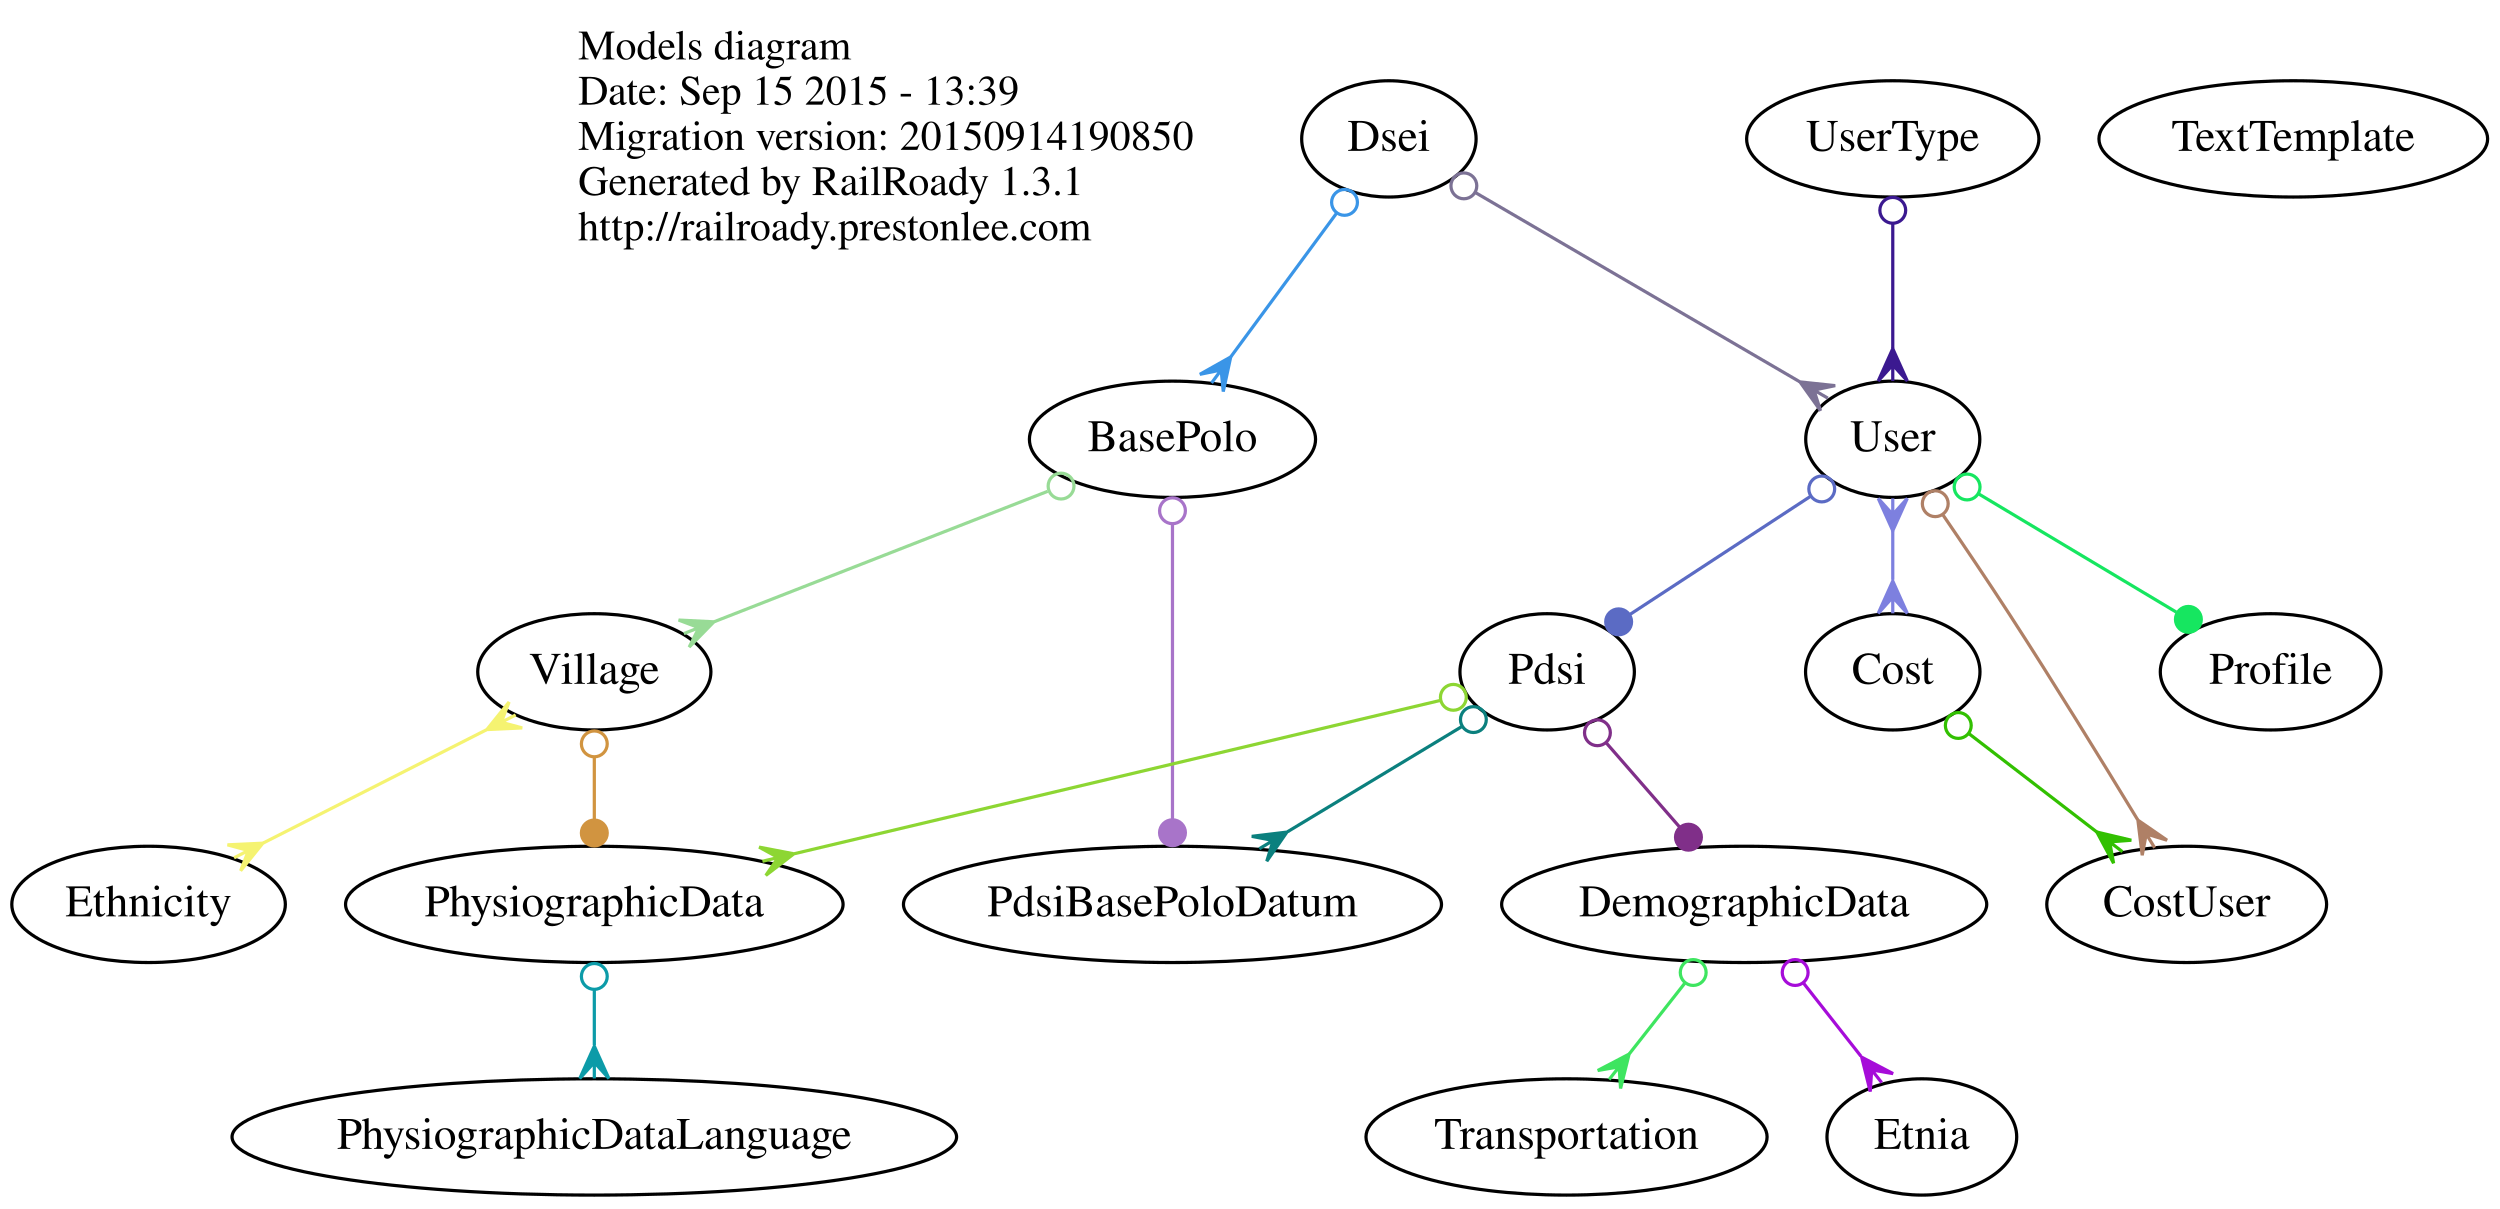
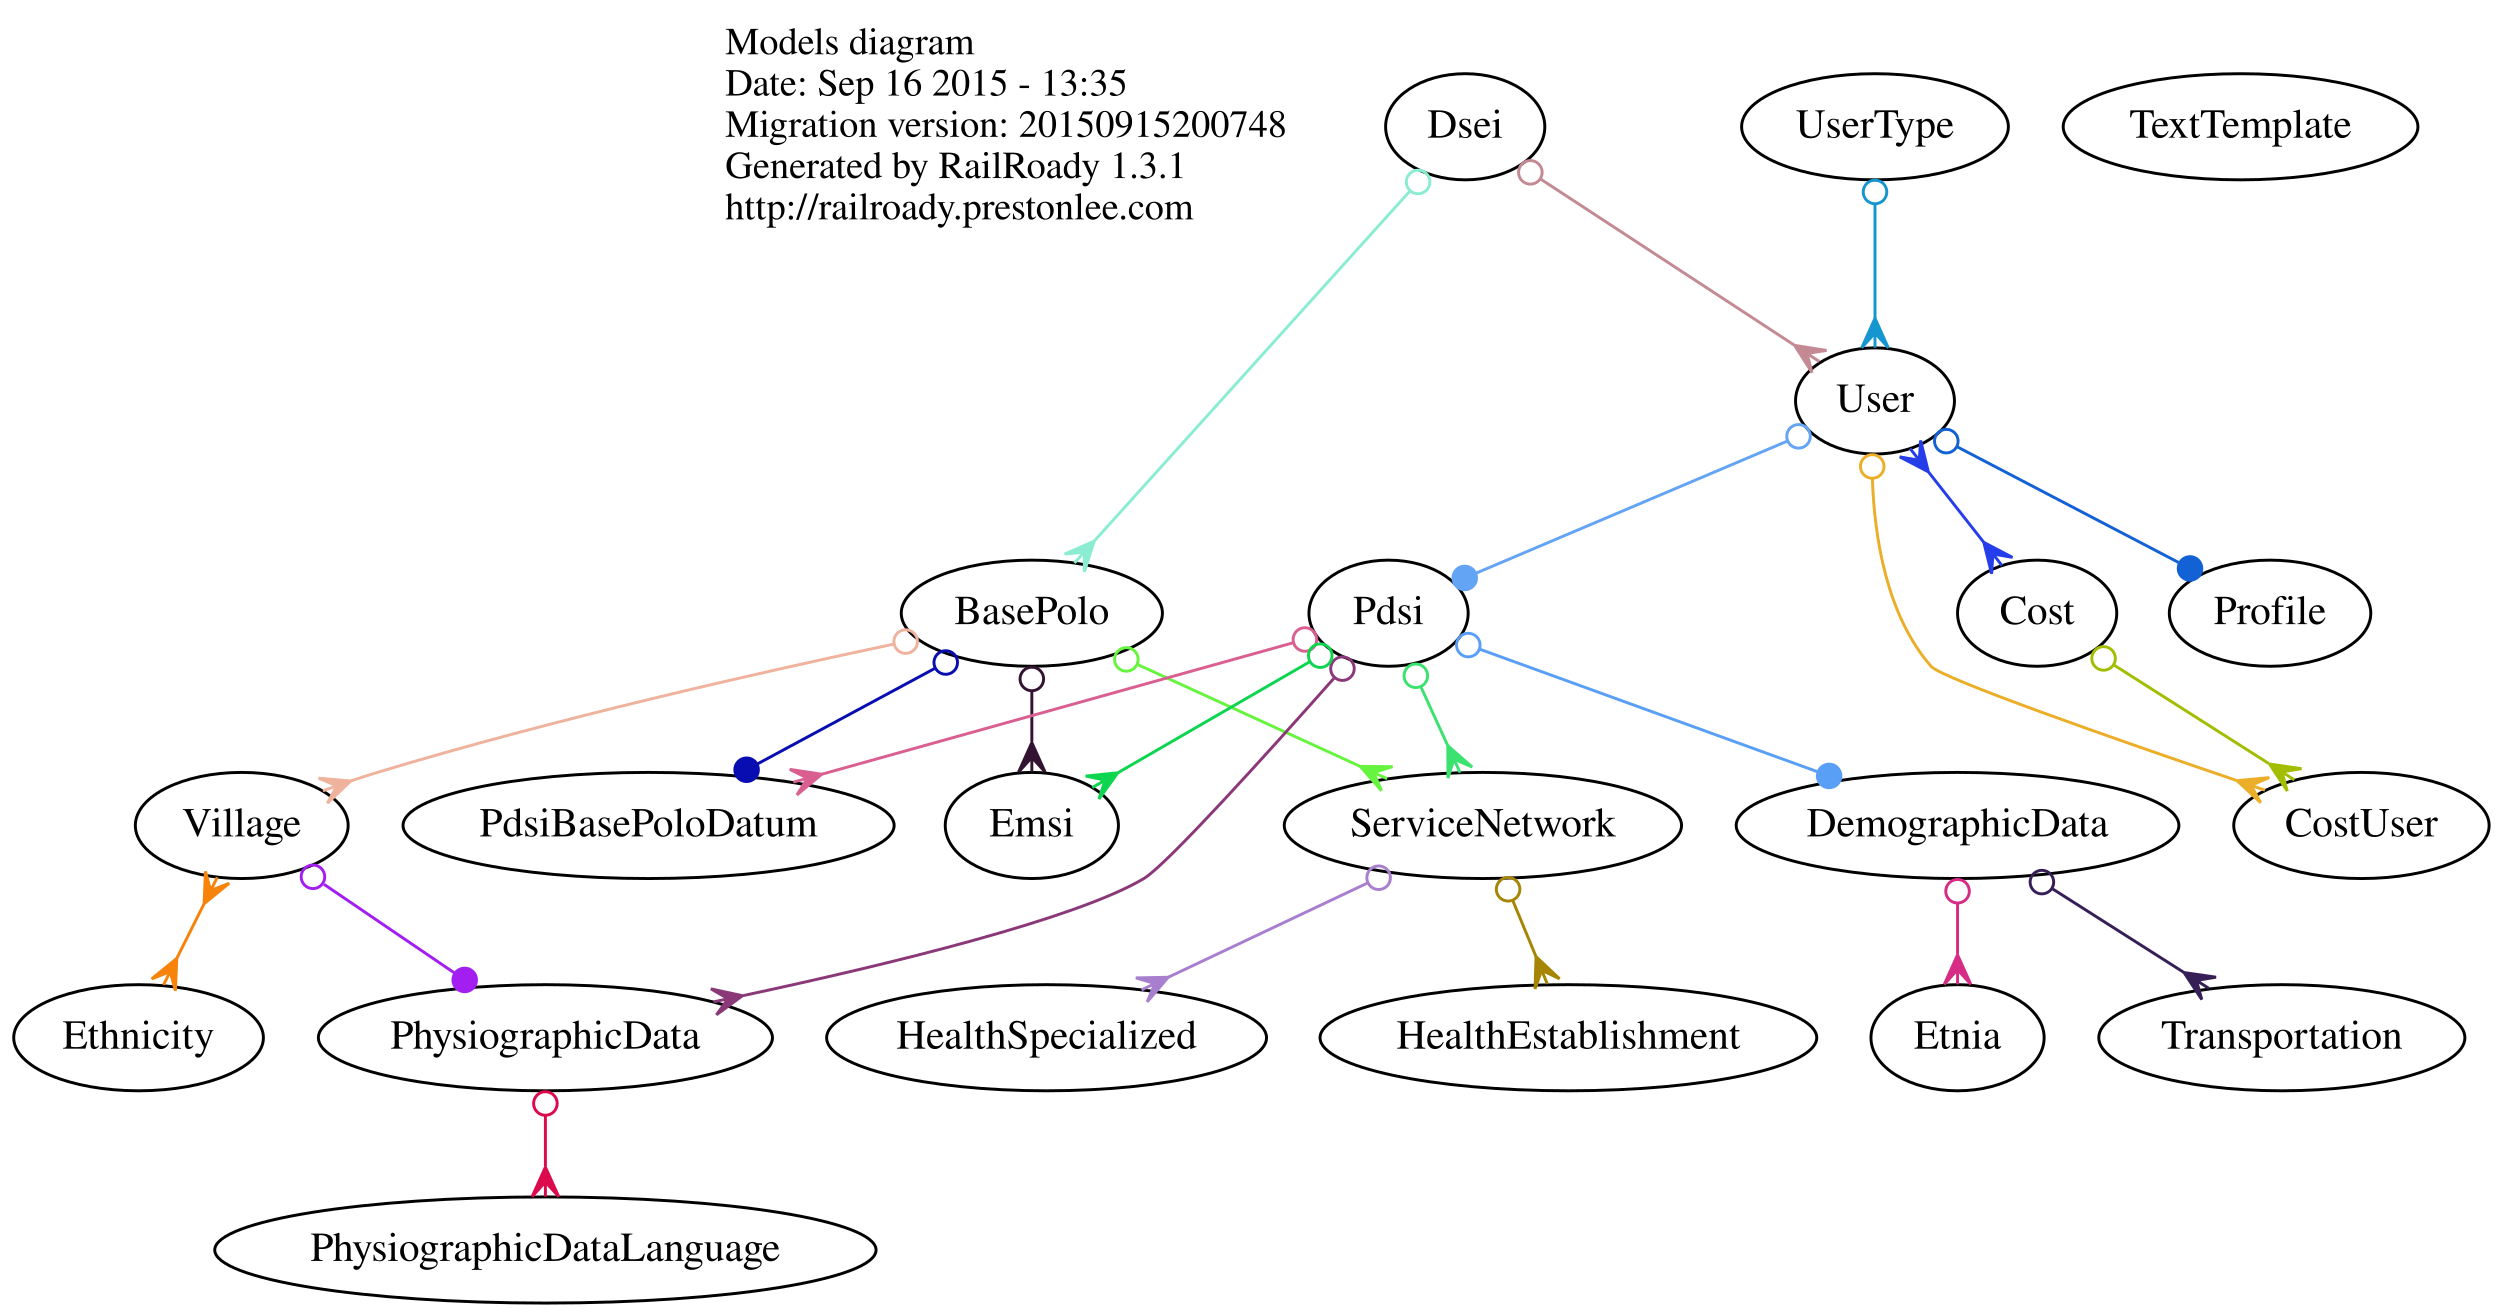
- <svg xmlns="http://www.w3.org/2000/svg" width="774pt" height="374pt" viewBox="0.00 0.00 774.00 374.00">
-   <g id="graph0" class="graph" transform="scale(1 1) rotate(0) translate(4 370)">
-     <polygon fill="none" stroke="none" points="-4,4 -4,-370 770,-370 770,4 -4,4" />
+ <svg xmlns="http://www.w3.org/2000/svg" width="848pt" height="446pt" viewBox="0.00 0.00 848.00 446.00">
+   <g id="graph0" class="graph" transform="scale(1 1) rotate(0) translate(4 442)">
+     <polygon fill="none" stroke="none" points="-4,4 -4,-442 844,-442 844,4 -4,4" />
    <g id="node1" class="node">
-       <text text-anchor="start" x="175" y="-351.6" font-family="Times,serif" font-size="13.00">Models diagram</text>
-       <text text-anchor="start" x="175" y="-337.6" font-family="Times,serif" font-size="13.00">Date: Sep 15 2015 - 13:39</text>
-       <text text-anchor="start" x="175" y="-323.6" font-family="Times,serif" font-size="13.00">Migration version: 20150914190850</text>
-       <text text-anchor="start" x="175" y="-309.6" font-family="Times,serif" font-size="13.00">Generated by RailRoady 1.3.1</text>
-       <text text-anchor="start" x="175" y="-295.6" font-family="Times,serif" font-size="13.00">http://railroady.prestonlee.com</text>
+       <text text-anchor="start" x="242" y="-423.6" font-family="Times,serif" font-size="13.00">Models diagram</text>
+       <text text-anchor="start" x="242" y="-409.6" font-family="Times,serif" font-size="13.00">Date: Sep 16 2015 - 13:35</text>
+       <text text-anchor="start" x="242" y="-395.6" font-family="Times,serif" font-size="13.00">Migration version: 20150915200748</text>
+       <text text-anchor="start" x="242" y="-381.6" font-family="Times,serif" font-size="13.00">Generated by RailRoady 1.3.1</text>
+       <text text-anchor="start" x="242" y="-367.6" font-family="Times,serif" font-size="13.00">http://railroady.prestonlee.com</text>
    </g>
    <g id="node2" class="node">
-       <ellipse fill="none" stroke="black" cx="180" cy="-162" rx="36.096" ry="18" />
-       <text text-anchor="middle" x="180" y="-158.3" font-family="Times,serif" font-size="14.00">Village</text>
+       <ellipse fill="none" stroke="black" cx="78" cy="-162" rx="36.096" ry="18" />
+       <text text-anchor="middle" x="78" y="-158.3" font-family="Times,serif" font-size="14.00">Village</text>
    </g>
    <g id="node3" class="node">
-       <ellipse fill="none" stroke="black" cx="180" cy="-90" rx="77.015" ry="18" />
-       <text text-anchor="middle" x="180" y="-86.3" font-family="Times,serif" font-size="14.00">PhysiographicData</text>
+       <ellipse fill="none" stroke="black" cx="181" cy="-90" rx="77.015" ry="18" />
+       <text text-anchor="middle" x="181" y="-86.3" font-family="Times,serif" font-size="14.00">PhysiographicData</text>
    </g>
    <g id="edge2" class="edge">
-       <path fill="none" stroke="#d19440" d="M180,-135.64C180,-129.348 180,-122.605 180,-116.316" />
-       <ellipse fill="none" stroke="#d19440" cx="180" cy="-139.697" rx="4" ry="4" />
-       <ellipse fill="#d19440" stroke="#d19440" cx="180" cy="-112.104" rx="4" ry="4" />
+       <path fill="none" stroke="#a21ef1" d="M105.875,-142.056C119.59,-132.735 136.161,-121.473 150.245,-111.901" />
+       <ellipse fill="none" stroke="#a21ef1" cx="102.152" cy="-144.586" rx="4" ry="4" />
+       <ellipse fill="#a21ef1" stroke="#a21ef1" cx="153.628" cy="-109.602" rx="4" ry="4" />
+     </g>
+     <g id="node8" class="node">
+       <ellipse fill="none" stroke="black" cx="43" cy="-90" rx="42.346" ry="18" />
+       <text text-anchor="middle" x="43" y="-86.3" font-family="Times,serif" font-size="14.00">Ethnicity</text>
+     </g>
+     <g id="edge1" class="edge">
+       <path fill="none" stroke="#f7830b" d="M65.172,-135.345C62.177,-129.354 58.985,-122.97 55.983,-116.966" />
+       <polygon fill="#f7830b" stroke="#f7830b" points="65.233,-135.467 65.681,-146.423 67.469,-139.939 69.706,-144.411 69.706,-144.411 69.706,-144.411 67.469,-139.939 73.73,-142.398 65.233,-135.467 65.233,-135.467" />
+       <polygon fill="#f7830b" stroke="#f7830b" points="55.95,-116.9 55.503,-105.944 53.714,-112.428 51.478,-107.956 51.478,-107.956 51.478,-107.956 53.714,-112.428 47.453,-109.969 55.95,-116.9 55.95,-116.9" />
+     </g>
+     <g id="node22" class="node">
+       <ellipse fill="none" stroke="black" cx="181" cy="-18" rx="112.16" ry="18" />
+       <text text-anchor="middle" x="181" y="-14.3" font-family="Times,serif" font-size="14.00">PhysiographicDataLanguage</text>
+     </g>
+     <g id="edge3" class="edge">
+       <path fill="none" stroke="#dc094c" d="M181,-63.64C181,-58.063 181,-52.132 181,-46.476" />
+       <ellipse fill="none" stroke="#dc094c" cx="181" cy="-67.697" rx="4" ry="4" />
+       <polygon fill="#dc094c" stroke="#dc094c" points="181,-46.104 185.5,-36.104 181,-41.104 181,-36.104 181,-36.104 181,-36.104 181,-41.104 176.5,-36.104 181,-46.104 181,-46.104" />
+     </g>
+     <g id="node4" class="node">
+       <ellipse fill="none" stroke="black" cx="660" cy="-90" rx="29.372" ry="18" />
+       <text text-anchor="middle" x="660" y="-86.3" font-family="Times,serif" font-size="14.00">Etnia</text>
+     </g>
+     <g id="node5" class="node">
+       <ellipse fill="none" stroke="black" cx="216" cy="-162" rx="83.289" ry="18" />
+       <text text-anchor="middle" x="216" y="-158.3" font-family="Times,serif" font-size="14.00">PdsiBasePoloDatum</text>
+     </g>
+     <g id="node6" class="node">
+       <ellipse fill="none" stroke="black" cx="766" cy="-234" rx="34.171" ry="18" />
+       <text text-anchor="middle" x="766" y="-230.3" font-family="Times,serif" font-size="14.00">Profile</text>
    </g>
    <g id="node7" class="node">
-       <ellipse fill="none" stroke="black" cx="42" cy="-90" rx="42.346" ry="18" />
-       <text text-anchor="middle" x="42" y="-86.3" font-family="Times,serif" font-size="14.00">Ethnicity</text>
-     </g>
-     <g id="edge1" class="edge">
-       <path fill="none" stroke="#f5f371" d="M146.551,-144.033C125.654,-133.433 98.773,-119.798 77.5,-109.007" />
-       <polygon fill="#f5f371" stroke="#f5f371" points="146.728,-144.123 153.61,-152.66 151.187,-146.385 155.646,-148.647 155.646,-148.647 155.646,-148.647 151.187,-146.385 157.682,-144.633 146.728,-144.123 146.728,-144.123" />
-       <polygon fill="#f5f371" stroke="#f5f371" points="77.381,-108.947 70.498,-100.41 72.921,-106.685 68.462,-104.423 68.462,-104.423 68.462,-104.423 72.921,-106.685 66.427,-108.436 77.381,-108.947 77.381,-108.947" />
+       <ellipse fill="none" stroke="black" cx="499" cy="-162" rx="67.391" ry="18" />
+       <text text-anchor="middle" x="499" y="-158.3" font-family="Times,serif" font-size="14.00">ServiceNetwork</text>
+     </g>
+     <g id="node10" class="node">
+       <ellipse fill="none" stroke="black" cx="528" cy="-90" rx="84.239" ry="18" />
+       <text text-anchor="middle" x="528" y="-86.3" font-family="Times,serif" font-size="14.00">HealthEstablishment</text>
+     </g>
+     <g id="edge4" class="edge">
+       <path fill="none" stroke="#a58503" d="M509.13,-136.548C511.665,-130.428 514.397,-123.835 516.973,-117.616" />
+       <ellipse fill="none" stroke="#a58503" cx="507.551" cy="-140.36" rx="4" ry="4" />
+       <polygon fill="#a58503" stroke="#a58503" points="517.016,-117.514 525,-109.998 518.929,-112.895 520.843,-108.275 520.843,-108.275 520.843,-108.275 518.929,-112.895 516.686,-106.553 517.016,-117.514 517.016,-117.514" />
+     </g>
+     <g id="node17" class="node">
+       <ellipse fill="none" stroke="black" cx="351" cy="-90" rx="74.615" ry="18" />
+       <text text-anchor="middle" x="351" y="-86.3" font-family="Times,serif" font-size="14.00">HealthSpecialized</text>
+     </g>
+     <g id="edge5" class="edge">
+       <path fill="none" stroke="#a87fce" d="M459.729,-142.426C438.915,-132.581 413.359,-120.494 392.255,-110.512" />
+       <ellipse fill="none" stroke="#a87fce" cx="463.634" cy="-144.273" rx="4" ry="4" />
+       <polygon fill="#a87fce" stroke="#a87fce" points="392.248,-110.509 385.132,-102.166 387.728,-108.371 383.208,-106.233 383.208,-106.233 383.208,-106.233 387.728,-108.371 381.284,-110.301 392.248,-110.509 392.248,-110.509" />
+     </g>
+     <g id="node9" class="node">
+       <ellipse fill="none" stroke="black" cx="632" cy="-399" rx="45.244" ry="18" />
+       <text text-anchor="middle" x="632" y="-395.3" font-family="Times,serif" font-size="14.00">UserType</text>
+     </g>
+     <g id="node12" class="node">
+       <ellipse fill="none" stroke="black" cx="632" cy="-306" rx="26.949" ry="18" />
+       <text text-anchor="middle" x="632" y="-302.3" font-family="Times,serif" font-size="14.00">User</text>
+     </g>
+     <g id="edge6" class="edge">
+       <path fill="none" stroke="#1696cf" d="M632,-372.729C632,-360.725 632,-346.362 632,-334.129" />
+       <ellipse fill="none" stroke="#1696cf" cx="632" cy="-376.884" rx="4" ry="4" />
+       <polygon fill="#1696cf" stroke="#1696cf" points="632,-334.04 636.5,-324.04 632,-329.04 632,-324.04 632,-324.04 632,-324.04 632,-329.04 627.5,-324.04 632,-334.04 632,-334.04" />
+     </g>
+     <g id="node11" class="node">
+       <ellipse fill="none" stroke="black" cx="346" cy="-234" rx="44.295" ry="18" />
+       <text text-anchor="middle" x="346" y="-230.3" font-family="Times,serif" font-size="14.00">BasePolo</text>
+     </g>
+     <g id="edge7" class="edge">
+       <path fill="none" stroke="#efb29d" d="M299.256,-223.543C254.029,-213.995 183.744,-198.1 124,-180 121.079,-179.115 118.075,-178.145 115.067,-177.13" />
+       <ellipse fill="none" stroke="#efb29d" cx="303.209" cy="-224.372" rx="4" ry="4" />
+       <polygon fill="#efb29d" stroke="#efb29d" points="114.984,-177.101 107.039,-169.544 110.266,-175.446 105.548,-173.79 105.548,-173.79 105.548,-173.79 110.266,-175.446 104.058,-178.036 114.984,-177.101 114.984,-177.101" />
+     </g>
+     <g id="edge8" class="edge">
+       <path fill="none" stroke="#070db0" d="M313.241,-215.361C294.84,-205.452 271.823,-193.058 252.802,-182.816" />
+       <ellipse fill="none" stroke="#070db0" cx="316.794" cy="-217.274" rx="4" ry="4" />
+       <ellipse fill="#070db0" stroke="#070db0" cx="249.247" cy="-180.902" rx="4" ry="4" />
+     </g>
+     <g id="edge10" class="edge">
+       <path fill="none" stroke="#67f43e" d="M381.741,-216.648C404.368,-206.295 433.716,-192.868 457.391,-182.037" />
+       <ellipse fill="none" stroke="#67f43e" cx="378.057" cy="-218.333" rx="4" ry="4" />
+       <polygon fill="#67f43e" stroke="#67f43e" points="457.396,-182.034 468.362,-181.966 461.943,-179.954 466.49,-177.874 466.49,-177.874 466.49,-177.874 461.943,-179.954 464.618,-173.782 457.396,-182.034 457.396,-182.034" />
    </g>
    <g id="node18" class="node">
-       <ellipse fill="none" stroke="black" cx="180" cy="-18" rx="112.16" ry="18" />
-       <text text-anchor="middle" x="180" y="-14.3" font-family="Times,serif" font-size="14.00">PhysiographicDataLanguage</text>
-     </g>
-     <g id="edge3" class="edge">
-       <path fill="none" stroke="#0c9ba8" d="M180,-63.64C180,-58.063 180,-52.132 180,-46.476" />
-       <ellipse fill="none" stroke="#0c9ba8" cx="180" cy="-67.697" rx="4" ry="4" />
-       <polygon fill="#0c9ba8" stroke="#0c9ba8" points="180,-46.104 184.5,-36.104 180,-41.104 180,-36.104 180,-36.104 180,-36.104 180,-41.104 175.5,-36.104 180,-46.104 180,-46.104" />
-     </g>
-     <g id="node4" class="node">
-       <ellipse fill="none" stroke="black" cx="591" cy="-18" rx="29.372" ry="18" />
-       <text text-anchor="middle" x="591" y="-14.3" font-family="Times,serif" font-size="14.00">Etnia</text>
-     </g>
-     <g id="node5" class="node">
-       <ellipse fill="none" stroke="black" cx="359" cy="-90" rx="83.289" ry="18" />
-       <text text-anchor="middle" x="359" y="-86.3" font-family="Times,serif" font-size="14.00">PdsiBasePoloDatum</text>
-     </g>
-     <g id="node6" class="node">
-       <ellipse fill="none" stroke="black" cx="699" cy="-162" rx="34.171" ry="18" />
-       <text text-anchor="middle" x="699" y="-158.3" font-family="Times,serif" font-size="14.00">Profile</text>
-     </g>
-     <g id="node8" class="node">
-       <ellipse fill="none" stroke="black" cx="582" cy="-327" rx="45.244" ry="18" />
-       <text text-anchor="middle" x="582" y="-323.3" font-family="Times,serif" font-size="14.00">UserType</text>
-     </g>
-     <g id="node10" class="node">
-       <ellipse fill="none" stroke="black" cx="582" cy="-234" rx="26.949" ry="18" />
-       <text text-anchor="middle" x="582" y="-230.3" font-family="Times,serif" font-size="14.00">User</text>
-     </g>
-     <g id="edge4" class="edge">
-       <path fill="none" stroke="#3b1990" d="M582,-300.729C582,-288.725 582,-274.362 582,-262.129" />
-       <ellipse fill="none" stroke="#3b1990" cx="582" cy="-304.884" rx="4" ry="4" />
-       <polygon fill="#3b1990" stroke="#3b1990" points="582,-262.04 586.5,-252.04 582,-257.04 582,-252.04 582,-252.04 582,-252.04 582,-257.04 577.5,-252.04 582,-262.04 582,-262.04" />
-     </g>
-     <g id="node9" class="node">
-       <ellipse fill="none" stroke="black" cx="359" cy="-234" rx="44.295" ry="18" />
-       <text text-anchor="middle" x="359" y="-230.3" font-family="Times,serif" font-size="14.00">BasePolo</text>
-     </g>
-     <g id="edge5" class="edge">
-       <path fill="none" stroke="#98db96" d="M320.369,-217.893C289.758,-205.922 247.264,-189.304 217.068,-177.496" />
-       <ellipse fill="none" stroke="#98db96" cx="324.504" cy="-219.51" rx="4" ry="4" />
-       <polygon fill="#98db96" stroke="#98db96" points="217.04,-177.485 209.366,-169.652 212.384,-175.664 207.727,-173.843 207.727,-173.843 207.727,-173.843 212.384,-175.664 206.088,-178.034 217.04,-177.485 217.04,-177.485" />
-     </g>
-     <g id="edge6" class="edge">
-       <path fill="none" stroke="#a874c9" d="M359,-207.558C359,-181.771 359,-142.104 359,-116.35" />
-       <ellipse fill="none" stroke="#a874c9" cx="359" cy="-211.871" rx="4" ry="4" />
-       <ellipse fill="#a874c9" stroke="#a874c9" cx="359" cy="-112.189" rx="4" ry="4" />
-     </g>
-     <g id="edge7" class="edge">
-       <path fill="none" stroke="#16e660" d="M608.544,-217.119C626.784,-206.206 651.004,-191.716 669.791,-180.475" />
-       <ellipse fill="none" stroke="#16e660" cx="605.016" cy="-219.23" rx="4" ry="4" />
-       <ellipse fill="#16e660" stroke="#16e660" cx="673.526" cy="-178.241" rx="4" ry="4" />
-     </g>
-     <g id="node12" class="node">
-       <ellipse fill="none" stroke="black" cx="475" cy="-162" rx="27" ry="18" />
-       <text text-anchor="middle" x="475" y="-158.3" font-family="Times,serif" font-size="14.00">Pdsi</text>
-     </g>
-     <g id="edge10" class="edge">
-       <path fill="none" stroke="#5b6bc4" d="M556.592,-216.378C539.715,-205.337 517.632,-190.89 500.696,-179.811" />
-       <ellipse fill="none" stroke="#5b6bc4" cx="560.015" cy="-218.617" rx="4" ry="4" />
-       <ellipse fill="#5b6bc4" stroke="#5b6bc4" cx="497.131" cy="-177.478" rx="4" ry="4" />
+       <ellipse fill="none" stroke="black" cx="346" cy="-162" rx="29.372" ry="18" />
+       <text text-anchor="middle" x="346" y="-158.3" font-family="Times,serif" font-size="14.00">Emsi</text>
+     </g>
+     <g id="edge9" class="edge">
+       <path fill="none" stroke="#331331" d="M346,-207.64C346,-202.063 346,-196.132 346,-190.476" />
+       <ellipse fill="none" stroke="#331331" cx="346" cy="-211.697" rx="4" ry="4" />
+       <polygon fill="#331331" stroke="#331331" points="346,-190.104 350.5,-180.104 346,-185.104 346,-180.104 346,-180.104 346,-180.104 346,-185.104 341.5,-180.104 346,-190.104 346,-190.104" />
+     </g>
+     <g id="edge11" class="edge">
+       <path fill="none" stroke="#1261d5" d="M659.851,-290.451C681.779,-278.996 712.326,-263.038 735.024,-251.182" />
+       <ellipse fill="none" stroke="#1261d5" cx="656.189" cy="-292.364" rx="4" ry="4" />
+       <ellipse fill="#1261d5" stroke="#1261d5" cx="738.851" cy="-249.182" rx="4" ry="4" />
    </g>
    <g id="node14" class="node">
-       <ellipse fill="none" stroke="black" cx="582" cy="-162" rx="27" ry="18" />
-       <text text-anchor="middle" x="582" y="-158.3" font-family="Times,serif" font-size="14.00">Cost</text>
-     </g>
-     <g id="edge8" class="edge">
-       <path fill="none" stroke="#7d80df" d="M582,-205.665C582,-200.687 582,-195.491 582,-190.507" />
-       <polygon fill="#7d80df" stroke="#7d80df" points="582,-205.697 577.5,-215.697 582,-210.697 582,-215.697 582,-215.697 582,-215.697 582,-210.697 586.5,-215.697 582,-205.697 582,-205.697" />
-       <polygon fill="#7d80df" stroke="#7d80df" points="582,-190.104 586.5,-180.104 582,-185.104 582,-180.104 582,-180.104 582,-180.104 582,-185.104 577.5,-180.104 582,-190.104 582,-190.104" />
+       <ellipse fill="none" stroke="black" cx="467" cy="-234" rx="27" ry="18" />
+       <text text-anchor="middle" x="467" y="-230.3" font-family="Times,serif" font-size="14.00">Pdsi</text>
+     </g>
+     <g id="edge14" class="edge">
+       <path fill="none" stroke="#64a4f4" d="M602.309,-292.404C572.448,-279.736 526.663,-260.312 496.773,-247.631" />
+       <ellipse fill="none" stroke="#64a4f4" cx="606.065" cy="-293.997" rx="4" ry="4" />
+       <ellipse fill="#64a4f4" stroke="#64a4f4" cx="492.845" cy="-245.965" rx="4" ry="4" />
    </g>
    <g id="node16" class="node">
-       <ellipse fill="none" stroke="black" cx="673" cy="-90" rx="43.319" ry="18" />
-       <text text-anchor="middle" x="673" y="-86.3" font-family="Times,serif" font-size="14.00">CostUser</text>
-     </g>
-     <g id="edge9" class="edge">
-       <path fill="none" stroke="#af8066" d="M597.566,-210.545C603.986,-201.165 611.443,-190.116 618,-180 631.797,-158.714 646.909,-134.165 657.795,-116.249" />
-       <ellipse fill="none" stroke="#af8066" cx="595.156" cy="-214.052" rx="4" ry="4" />
-       <polygon fill="#af8066" stroke="#af8066" points="657.892,-116.089 666.922,-109.868 660.483,-111.813 663.073,-107.537 663.073,-107.537 663.073,-107.537 660.483,-111.813 659.225,-105.205 657.892,-116.089 657.892,-116.089" />
-     </g>
-     <g id="node11" class="node">
-       <ellipse fill="none" stroke="black" cx="481" cy="-18" rx="62.092" ry="18" />
-       <text text-anchor="middle" x="481" y="-14.3" font-family="Times,serif" font-size="14.00">Transportation</text>
+       <ellipse fill="none" stroke="black" cx="687" cy="-234" rx="27" ry="18" />
+       <text text-anchor="middle" x="687" y="-230.3" font-family="Times,serif" font-size="14.00">Cost</text>
    </g>
    <g id="edge12" class="edge">
-       <path fill="none" stroke="#8dd633" d="M441.776,-153.116C393.426,-141.644 302.816,-120.143 241.935,-105.696" />
-       <ellipse fill="none" stroke="#8dd633" cx="445.957" cy="-154.108" rx="4" ry="4" />
-       <polygon fill="#8dd633" stroke="#8dd633" points="241.786,-105.661 233.095,-98.974 236.921,-104.507 232.056,-103.352 232.056,-103.352 232.056,-103.352 236.921,-104.507 231.017,-107.731 241.786,-105.661 241.786,-105.661" />
+       <path fill="none" stroke="#263ee9" d="M650.172,-281.872C656.19,-274.213 662.884,-265.694 668.896,-258.041" />
+       <polygon fill="#263ee9" stroke="#263ee9" points="650.112,-281.948 640.396,-287.031 647.023,-285.879 643.934,-289.811 643.934,-289.811 643.934,-289.811 647.023,-285.879 647.473,-292.591 650.112,-281.948 650.112,-281.948" />
+       <polygon fill="#263ee9" stroke="#263ee9" points="668.911,-258.023 678.628,-252.94 672,-254.091 675.089,-250.159 675.089,-250.159 675.089,-250.159 672,-254.091 671.551,-247.379 668.911,-258.023 668.911,-258.023" />
+     </g>
+     <g id="node20" class="node">
+       <ellipse fill="none" stroke="black" cx="797" cy="-162" rx="43.319" ry="18" />
+       <text text-anchor="middle" x="797" y="-158.3" font-family="Times,serif" font-size="14.00">CostUser</text>
    </g>
    <g id="edge13" class="edge">
-       <path fill="none" stroke="#0b807e" d="M448.481,-144.997C432.518,-135.365 411.991,-122.977 394.625,-112.498" />
-       <ellipse fill="none" stroke="#0b807e" cx="452.159" cy="-147.217" rx="4" ry="4" />
-       <polygon fill="#0b807e" stroke="#0b807e" points="394.434,-112.383 388.197,-103.363 390.153,-109.799 385.872,-107.216 385.872,-107.216 385.872,-107.216 390.153,-109.799 383.547,-111.069 394.434,-112.383 394.434,-112.383" />
+       <path fill="none" stroke="#ecae28" d="M631.114,-279.598C631.783,-260.022 635.816,-233.437 651,-216 654.607,-211.858 712.767,-191.518 754.576,-177.278" />
+       <ellipse fill="none" stroke="#ecae28" cx="631.062" cy="-283.777" rx="4" ry="4" />
+       <polygon fill="#ecae28" stroke="#ecae28" points="754.81,-177.198 765.726,-178.243 759.545,-175.59 764.279,-173.982 764.279,-173.982 764.279,-173.982 759.545,-175.59 762.832,-169.721 754.81,-177.198 754.81,-177.198" />
+     </g>
+     <g id="node13" class="node">
+       <ellipse fill="none" stroke="black" cx="770" cy="-90" rx="62.092" ry="18" />
+       <text text-anchor="middle" x="770" y="-86.3" font-family="Times,serif" font-size="14.00">Transportation</text>
+     </g>
+     <g id="edge16" class="edge">
+       <path fill="none" stroke="#8b3879" d="M448.445,-211.898C426.45,-187.078 391.787,-148.645 384,-144 361.099,-130.34 297.992,-114.969 248.16,-104.312" />
+       <ellipse fill="none" stroke="#8b3879" cx="451.36" cy="-215.195" rx="4" ry="4" />
+       <polygon fill="#8b3879" stroke="#8b3879" points="247.851,-104.247 238.998,-97.776 242.959,-103.213 238.067,-102.179 238.067,-102.179 238.067,-102.179 242.959,-103.213 237.137,-106.581 247.851,-104.247 247.851,-104.247" />
+     </g>
+     <g id="edge17" class="edge">
+       <path fill="none" stroke="#da5f91" d="M434.59,-223.961C394.26,-212.714 324.637,-193.297 274.797,-179.398" />
+       <ellipse fill="none" stroke="#da5f91" cx="438.623" cy="-225.086" rx="4" ry="4" />
+       <polygon fill="#da5f91" stroke="#da5f91" points="274.74,-179.382 266.317,-172.361 269.924,-178.039 265.108,-176.695 265.108,-176.695 265.108,-176.695 269.924,-178.039 263.899,-181.03 274.74,-179.382 274.74,-179.382" />
+     </g>
+     <g id="edge19" class="edge">
+       <path fill="none" stroke="#3ce26f" d="M477.943,-209.062C480.882,-202.632 484.076,-195.647 487.066,-189.106" />
+       <ellipse fill="none" stroke="#3ce26f" cx="476.247" cy="-212.773" rx="4" ry="4" />
+       <polygon fill="#3ce26f" stroke="#3ce26f" points="487.091,-189.051 495.341,-181.827 489.17,-184.504 491.249,-179.956 491.249,-179.956 491.249,-179.956 489.17,-184.504 487.156,-178.085 487.091,-189.051 487.091,-189.051" />
+     </g>
+     <g id="edge18" class="edge">
+       <path fill="none" stroke="#0ed550" d="M440.119,-217.449C420.925,-206.345 395.117,-191.415 375.381,-179.997" />
+       <ellipse fill="none" stroke="#0ed550" cx="443.828" cy="-219.594" rx="4" ry="4" />
+       <polygon fill="#0ed550" stroke="#0ed550" points="375.167,-179.873 368.764,-170.971 370.839,-177.37 366.511,-174.866 366.511,-174.866 366.511,-174.866 370.839,-177.37 364.258,-178.761 375.167,-179.873 375.167,-179.873" />
+     </g>
+     <g id="node19" class="node">
+       <ellipse fill="none" stroke="black" cx="660" cy="-162" rx="75.09" ry="18" />
+       <text text-anchor="middle" x="660" y="-158.3" font-family="Times,serif" font-size="14.00">DemographicData</text>
+     </g>
+     <g id="edge15" class="edge">
+       <path fill="none" stroke="#5a9ff6" d="M497.863,-221.806C528.713,-210.617 576.576,-193.258 612.313,-180.296" />
+       <ellipse fill="none" stroke="#5a9ff6" cx="494.041" cy="-223.192" rx="4" ry="4" />
+       <ellipse fill="#5a9ff6" stroke="#5a9ff6" cx="616.441" cy="-178.799" rx="4" ry="4" />
    </g>
    <g id="node15" class="node">
-       <ellipse fill="none" stroke="black" cx="536" cy="-90" rx="75.09" ry="18" />
-       <text text-anchor="middle" x="536" y="-86.3" font-family="Times,serif" font-size="14.00">DemographicData</text>
-     </g>
-     <g id="edge11" class="edge">
-       <path fill="none" stroke="#802f89" d="M493.275,-140.028C500.433,-131.814 508.668,-122.365 515.985,-113.968" />
-       <ellipse fill="none" stroke="#802f89" cx="490.564" cy="-143.139" rx="4" ry="4" />
-       <ellipse fill="#802f89" stroke="#802f89" cx="518.742" cy="-110.805" rx="4" ry="4" />
-     </g>
-     <g id="node13" class="node">
-       <ellipse fill="none" stroke="black" cx="426" cy="-327" rx="27" ry="18" />
-       <text text-anchor="middle" x="426" y="-323.3" font-family="Times,serif" font-size="14.00">Dsei</text>
-     </g>
-     <g id="edge14" class="edge">
-       <path fill="none" stroke="#3a95e7" d="M409.798,-303.995C399.925,-290.585 387.29,-273.423 377.091,-259.571" />
-       <ellipse fill="none" stroke="#3a95e7" cx="412.263" cy="-307.342" rx="4" ry="4" />
-       <polygon fill="#3a95e7" stroke="#3a95e7" points="377.031,-259.489 374.725,-248.769 374.066,-255.463 371.102,-251.437 371.102,-251.437 371.102,-251.437 374.066,-255.463 367.478,-254.105 377.031,-259.489 377.031,-259.489" />
-     </g>
-     <g id="edge15" class="edge">
-       <path fill="none" stroke="#7c7295" d="M452.818,-310.356C480.783,-294.044 524.463,-268.563 553.159,-251.824" />
-       <ellipse fill="none" stroke="#7c7295" cx="449.213" cy="-312.459" rx="4" ry="4" />
-       <polygon fill="#7c7295" stroke="#7c7295" points="553.272,-251.758 564.178,-250.606 557.591,-249.238 561.91,-246.719 561.91,-246.719 561.91,-246.719 557.591,-249.238 559.643,-242.832 553.272,-251.758 553.272,-251.758" />
-     </g>
-     <g id="edge16" class="edge">
-       <path fill="none" stroke="#32c001" d="M605.577,-142.864C617.676,-133.557 632.493,-122.16 645.152,-112.422" />
-       <ellipse fill="none" stroke="#32c001" cx="602.287" cy="-145.395" rx="4" ry="4" />
-       <polygon fill="#32c001" stroke="#32c001" points="645.182,-112.398 655.852,-109.868 649.146,-109.35 653.109,-106.301 653.109,-106.301 653.109,-106.301 649.146,-109.35 650.365,-102.734 645.182,-112.398 645.182,-112.398" />
-     </g>
-     <g id="edge17" class="edge">
-       <path fill="none" stroke="#a60cd9" d="M554.344,-65.653C560.064,-58.373 566.38,-50.335 572.134,-43.011" />
-       <ellipse fill="none" stroke="#a60cd9" cx="551.785" cy="-68.91" rx="4" ry="4" />
-       <polygon fill="#a60cd9" stroke="#a60cd9" points="572.384,-42.693 582.101,-37.61 575.473,-38.761 578.563,-34.829 578.563,-34.829 578.563,-34.829 575.473,-38.761 575.024,-32.049 572.384,-42.693 572.384,-42.693" />
-     </g>
-     <g id="edge18" class="edge">
-       <path fill="none" stroke="#3ee560" d="M517.584,-65.562C512.076,-58.552 506.021,-50.844 500.448,-43.753" />
-       <ellipse fill="none" stroke="#3ee560" cx="520.215" cy="-68.91" rx="4" ry="4" />
-       <polygon fill="#3ee560" stroke="#3ee560" points="500.37,-43.652 497.73,-33.009 497.28,-39.721 494.191,-35.789 494.191,-35.789 494.191,-35.789 497.28,-39.721 490.653,-38.569 500.37,-43.652 500.37,-43.652" />
-     </g>
-     <g id="node17" class="node">
-       <ellipse fill="none" stroke="black" cx="706" cy="-327" rx="60.167" ry="18" />
-       <text text-anchor="middle" x="706" y="-323.3" font-family="Times,serif" font-size="14.00">TextTemplate</text>
+       <ellipse fill="none" stroke="black" cx="493" cy="-399" rx="27" ry="18" />
+       <text text-anchor="middle" x="493" y="-395.3" font-family="Times,serif" font-size="14.00">Dsei</text>
+     </g>
+     <g id="edge20" class="edge">
+       <path fill="none" stroke="#8aedd1" d="M474.128,-377.073C446.699,-346.659 395.97,-290.409 367.258,-258.572" />
+       <ellipse fill="none" stroke="#8aedd1" cx="477.017" cy="-380.277" rx="4" ry="4" />
+       <polygon fill="#8aedd1" stroke="#8aedd1" points="367.158,-258.46 363.802,-248.021 363.809,-254.747 360.46,-251.034 360.46,-251.034 360.46,-251.034 363.809,-254.747 357.119,-254.048 367.158,-258.46 367.158,-258.46" />
+     </g>
+     <g id="edge21" class="edge">
+       <path fill="none" stroke="#c38a94" d="M518.689,-381.182C543.05,-365.234 579.536,-341.347 604.482,-325.015" />
+       <ellipse fill="none" stroke="#c38a94" cx="515.093" cy="-383.536" rx="4" ry="4" />
+       <polygon fill="#c38a94" stroke="#c38a94" points="604.74,-324.846 615.572,-323.134 608.924,-322.108 613.107,-319.369 613.107,-319.369 613.107,-319.369 608.924,-322.108 610.642,-315.604 604.74,-324.846 604.74,-324.846" />
+     </g>
+     <g id="edge22" class="edge">
+       <path fill="none" stroke="#a3bd02" d="M713.21,-216.321C728.894,-206.34 748.929,-193.591 765.475,-183.062" />
+       <ellipse fill="none" stroke="#a3bd02" cx="709.535" cy="-218.659" rx="4" ry="4" />
+       <polygon fill="#a3bd02" stroke="#a3bd02" points="765.821,-182.841 776.674,-181.269 770.04,-180.157 774.258,-177.472 774.258,-177.472 774.258,-177.472 770.04,-180.157 771.842,-173.676 765.821,-182.841 765.821,-182.841" />
+     </g>
+     <g id="edge23" class="edge">
+       <path fill="none" stroke="#d72c85" d="M660,-135.64C660,-130.063 660,-124.132 660,-118.476" />
+       <ellipse fill="none" stroke="#d72c85" cx="660" cy="-139.697" rx="4" ry="4" />
+       <polygon fill="#d72c85" stroke="#d72c85" points="660,-118.104 664.5,-108.104 660,-113.104 660,-108.104 660,-108.104 660,-108.104 660,-113.104 655.5,-108.104 660,-118.104 660,-118.104" />
+     </g>
+     <g id="edge24" class="edge">
+       <path fill="none" stroke="#361f56" d="M692.253,-140.475C706.271,-131.555 722.682,-121.111 736.805,-112.124" />
+       <ellipse fill="none" stroke="#361f56" cx="688.611" cy="-142.793" rx="4" ry="4" />
+       <polygon fill="#361f56" stroke="#361f56" points="736.824,-112.112 747.676,-110.54 741.042,-109.428 745.26,-106.743 745.26,-106.743 745.26,-106.743 741.042,-109.428 742.844,-102.947 736.824,-112.112 736.824,-112.112" />
+     </g>
+     <g id="node21" class="node">
+       <ellipse fill="none" stroke="black" cx="756" cy="-399" rx="60.167" ry="18" />
+       <text text-anchor="middle" x="756" y="-395.3" font-family="Times,serif" font-size="14.00">TextTemplate</text>
    </g>
  </g>
</svg>
